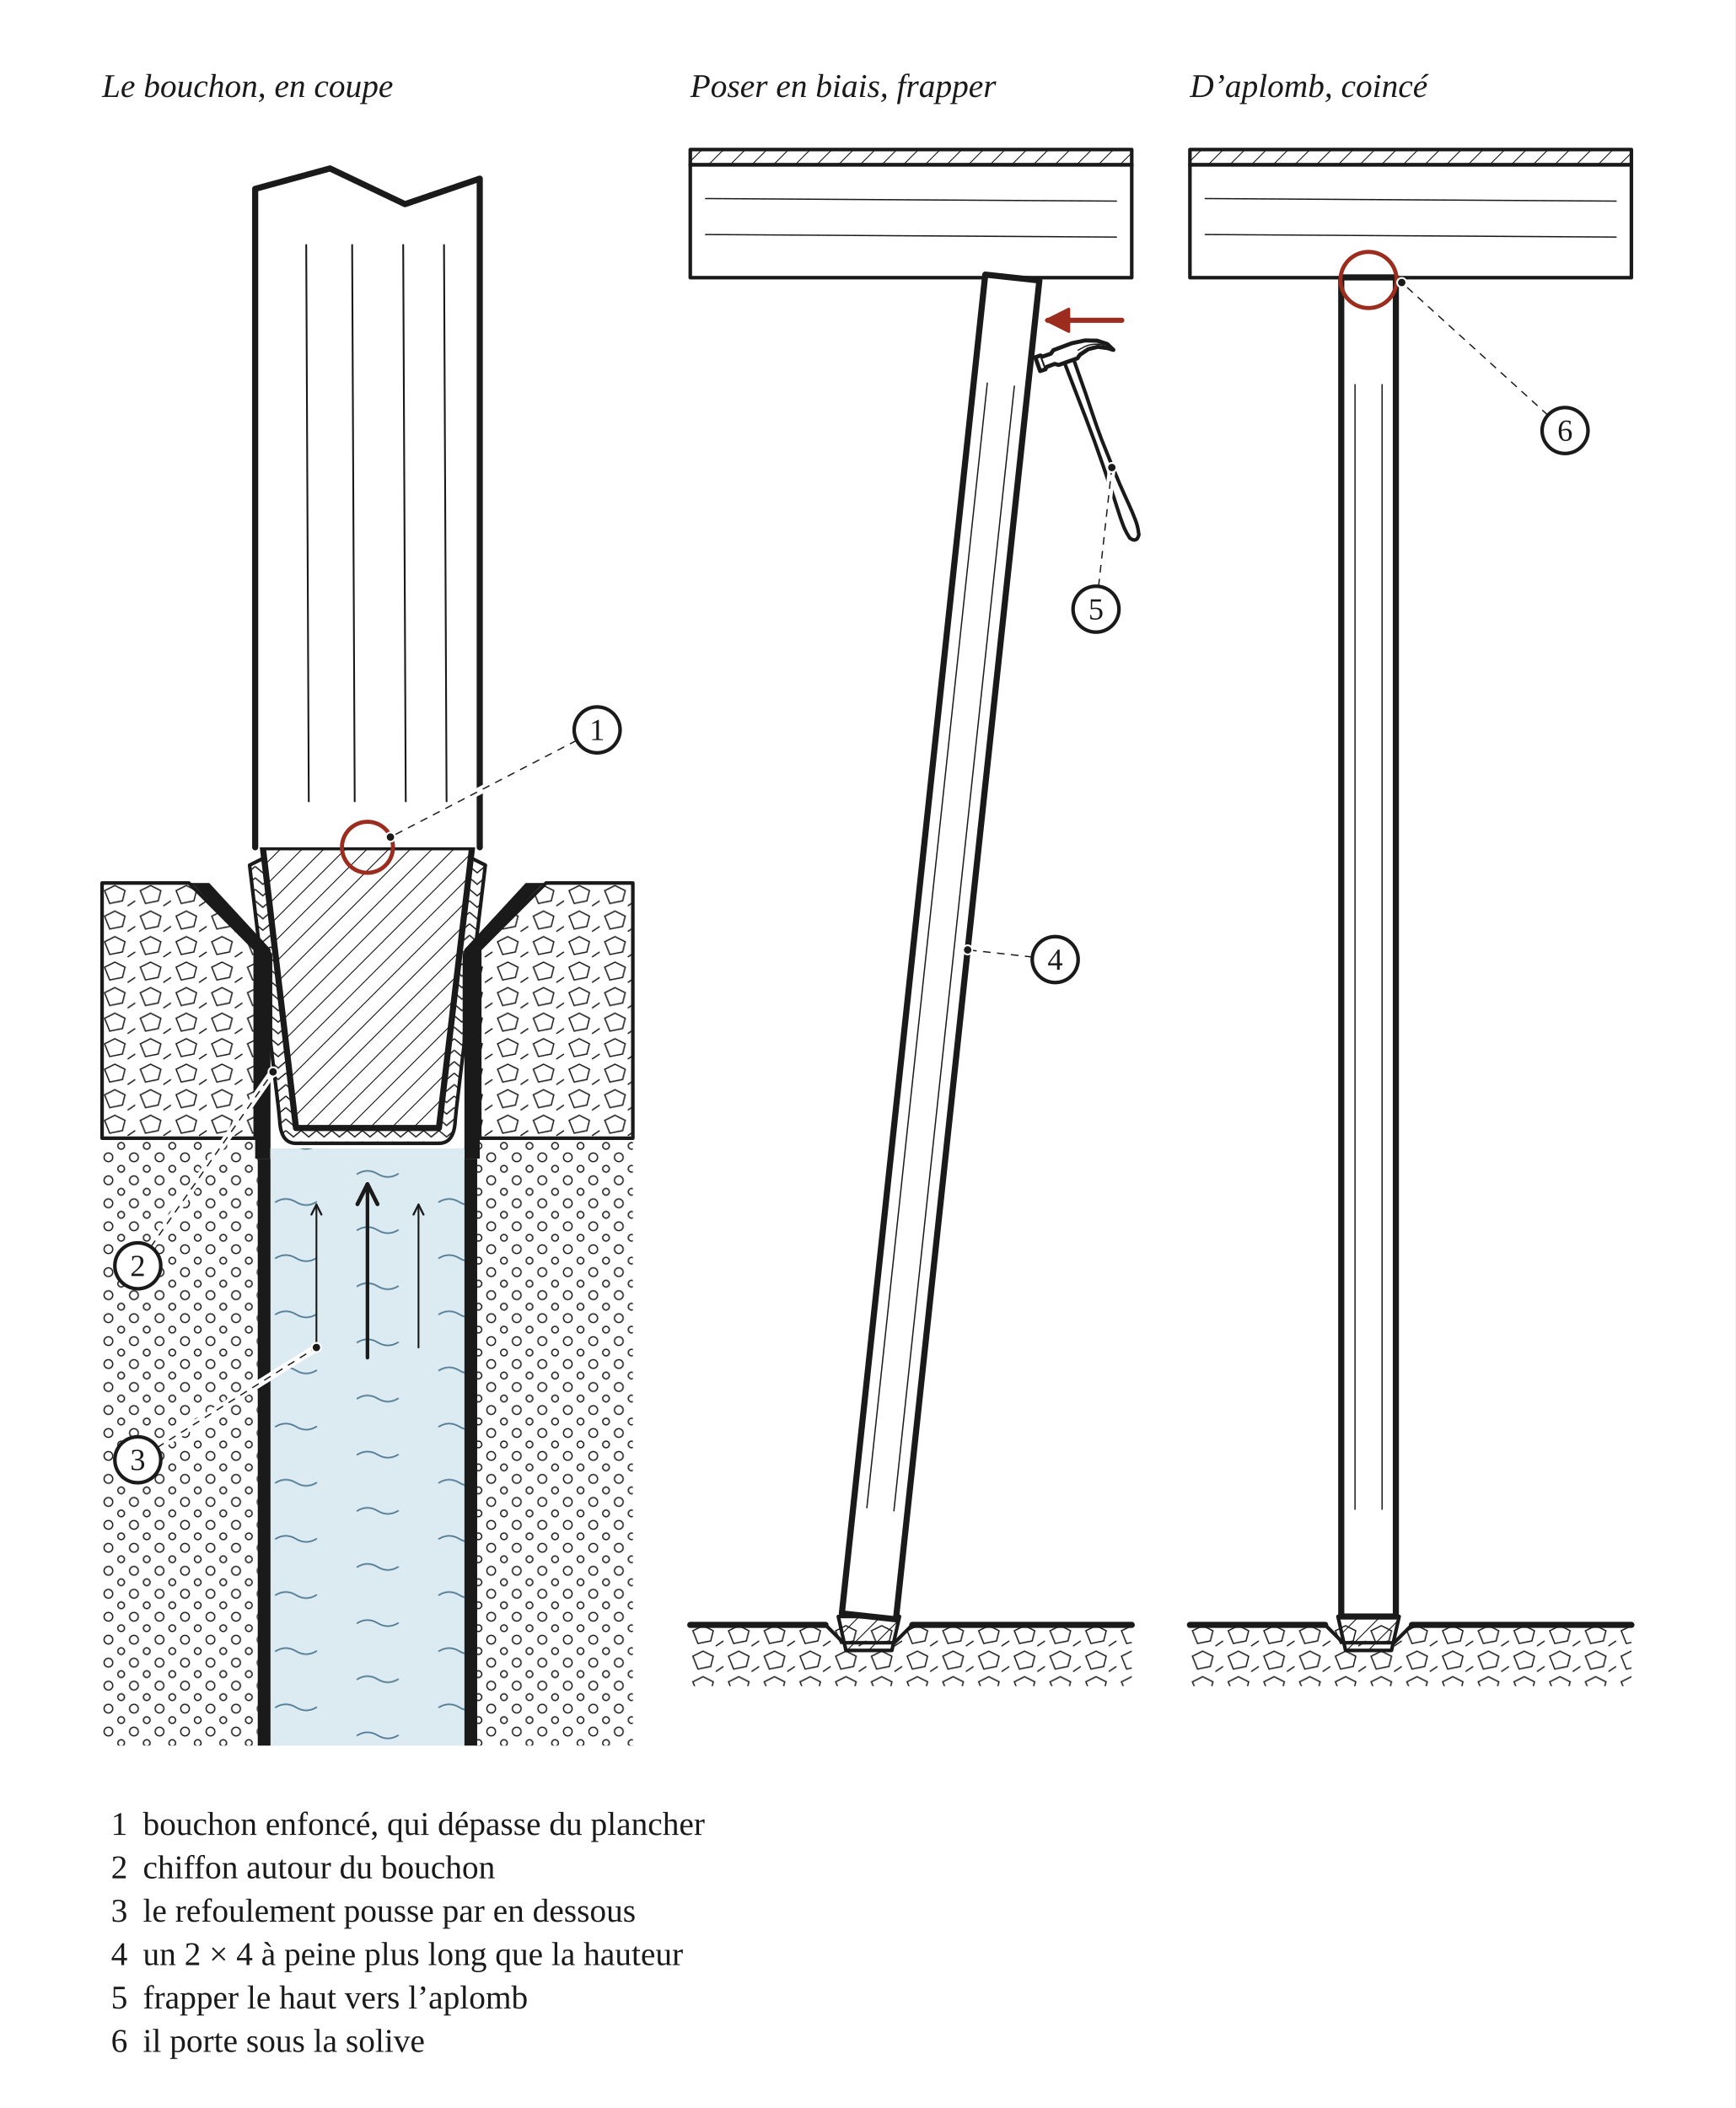
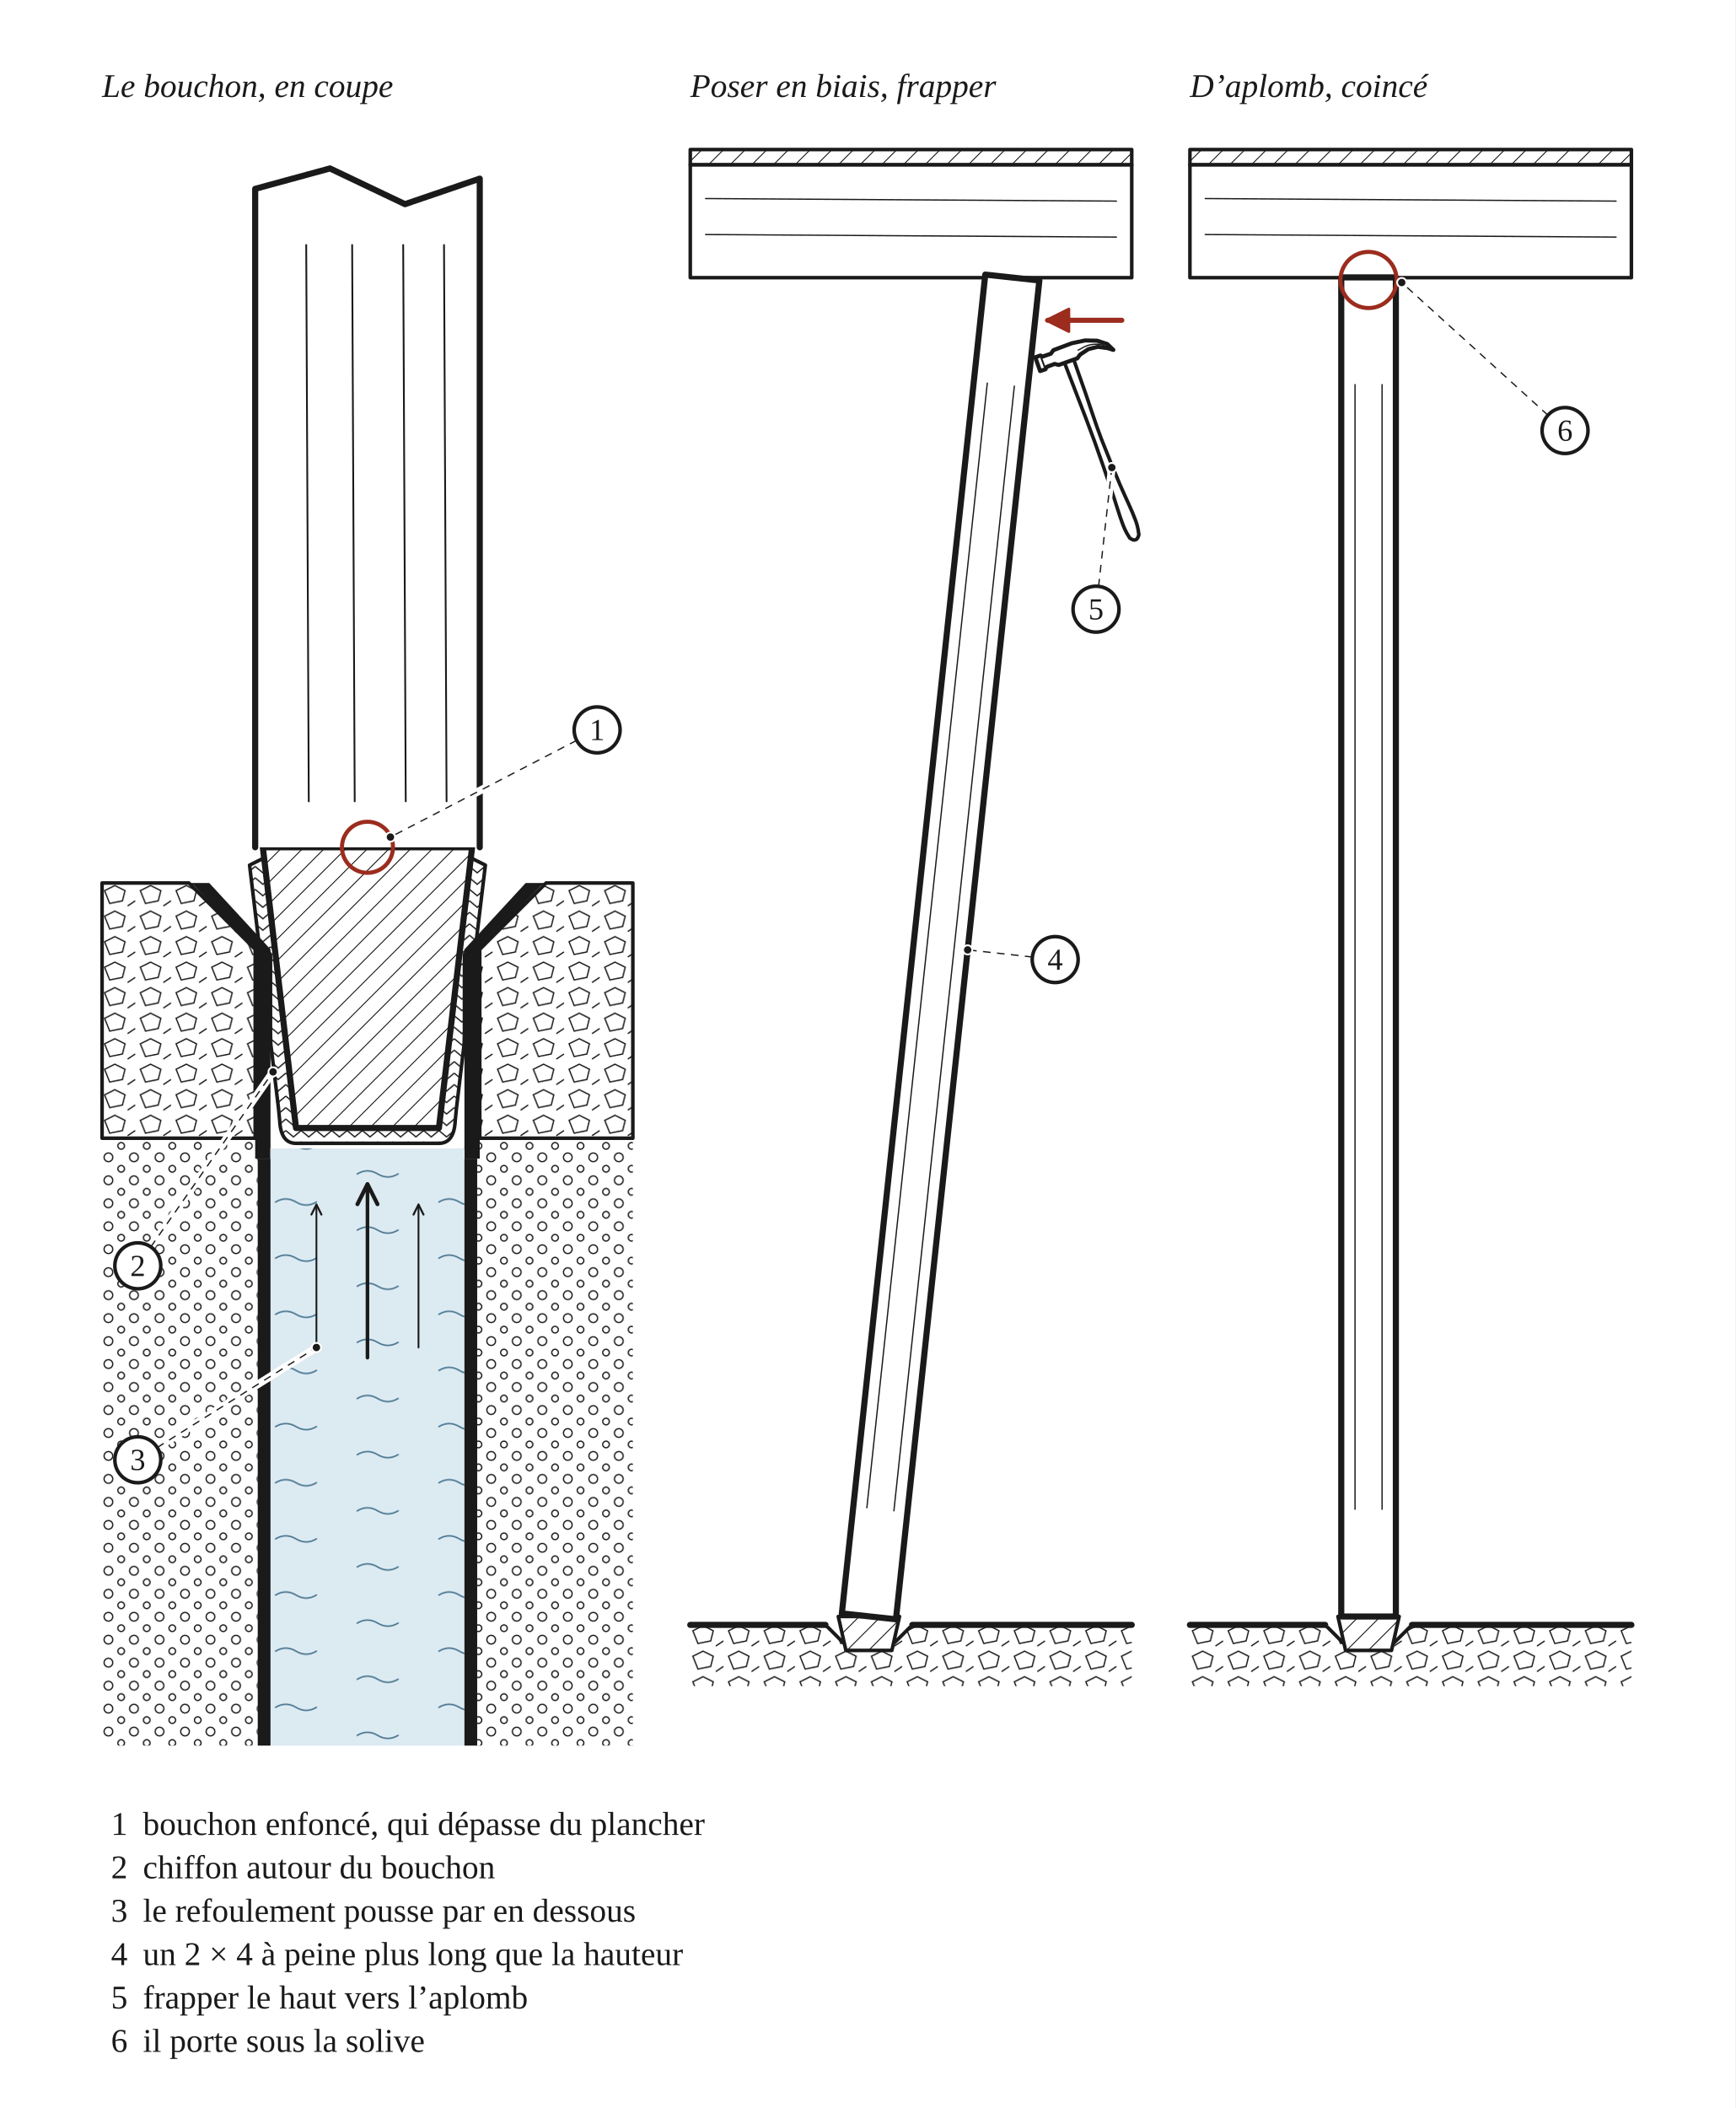
<svg xmlns="http://www.w3.org/2000/svg" width="680" height="826" viewBox="0 0 680 826" role="img">
  <defs>
    <pattern id="h-bois" width="6" height="6" patternUnits="userSpaceOnUse" patternTransform="rotate(45)">
      <line x1="0" y1="0" x2="0" y2="6" stroke="#1A1A1A" stroke-width="0.7" />
    </pattern>
    <pattern id="h-gravier" width="10" height="9" patternUnits="userSpaceOnUse">
      <circle cx="2.5" cy="2.5" r="1.7" fill="none" stroke="#1A1A1A" stroke-width="0.5" />
      <circle cx="7.5" cy="7" r="1.3" fill="none" stroke="#1A1A1A" stroke-width="0.5" />
    </pattern>
    <pattern id="h-eau" width="64" height="22" patternUnits="userSpaceOnUse">
      <rect width="64" height="22" fill="#DCEAF2" />
      <path d="M4 7 q4 -2.4 8 0 t8 0 M36 18 q4 -2.4 8 0 t8 0" fill="none" stroke="#4F7A93" stroke-width="0.6" stroke-linecap="round" />
    </pattern>
    <pattern id="h-pierre" width="14" height="10" patternUnits="userSpaceOnUse">
      <path d="M1 3 L5 1 L9 3 L8 7 L3 8 Z M10 9 L13 7" fill="none" stroke="#1A1A1A" stroke-width="0.5" />
    </pattern>
    <marker id="fl" viewBox="0 0 10 10" refX="9" refY="5" markerWidth="7" markerHeight="7" orient="auto-start-reverse">
      <path d="M1 1 L9 5 L1 9" fill="none" stroke="#1A1A1A" stroke-width="1.6" stroke-linecap="round" stroke-linejoin="round" />
    </marker>
    <marker id="fl-r" viewBox="0 0 10 10" refX="8.5" refY="5" markerWidth="5.5" markerHeight="5.5" orient="auto-start-reverse">
      <path d="M1 1 L9 5 L1 9 Z" fill="#9B2C1E" stroke="#9B2C1E" stroke-width="1" stroke-linejoin="round" />
    </marker>
  </defs>
  <rect x="0" y="0" width="680" height="826" fill="#FFFFFF" />
  <text x="40" y="38" font-family="Georgia, 'Times New Roman', serif" font-size="13" font-style="italic" fill="#1A1A1A">Le bouchon, en coupe</text>
  <g transform="translate(40 46)" data-vue="detail">
    <rect x="0" y="400" width="61" height="238" fill="url(#h-gravier)" stroke="none" />
    <rect x="147" y="400" width="61" height="238" fill="url(#h-gravier)" stroke="none" />
    <path d="M0 300 L34 300 L60 326 L60 400 L0 400 Z" fill="url(#h-pierre)" stroke="#1A1A1A" stroke-width="1.4" stroke-linejoin="round" />
    <path d="M208 300 L174 300 L148 326 L148 400 L208 400 Z" fill="url(#h-pierre)" stroke="#1A1A1A" stroke-width="1.4" stroke-linejoin="round" />
    <path d="M34 300 L42 300 L66 326 L66 408 L60 408 L60 326 L36 301 Z" fill="#1A1A1A" stroke="none" />
    <path d="M174 300 L166 300 L142 326 L142 408 L148 408 L148 326 L172 301 Z" fill="#1A1A1A" stroke="none" />
    <rect x="66" y="404" width="76" height="234" fill="#FFFFFF" stroke="none" />
    <rect x="66" y="404" width="76" height="234" fill="url(#h-eau)" stroke="none" />
    <rect x="61" y="408" width="5" height="230" fill="#1A1A1A" stroke="none" />
    <rect x="142" y="408" width="5" height="230" fill="#1A1A1A" stroke="none" />
    <path d="M104 486 L104 418" fill="none" stroke="#1A1A1A" stroke-width="1.4" stroke-linejoin="round" stroke-linecap="round" marker-end="url(#fl)" />
    <path d="M84 482 L84 426" fill="none" stroke="#1A1A1A" stroke-width="0.7" stroke-linejoin="round" stroke-linecap="round" marker-end="url(#fl)" />
    <path d="M124 482 L124 426" fill="none" stroke="#1A1A1A" stroke-width="0.7" stroke-linejoin="round" stroke-linecap="round" marker-end="url(#fl)" />
    <defs>
      <pattern id="vue-tissu" width="6" height="4.5" patternUnits="userSpaceOnUse">
        <path d="M0 1 L3 3.5 L6 1" fill="none" stroke="#1A1A1A" stroke-width="0.5" />
      </pattern>
    </defs>
    <path d="M63.8 290 L57.8 293 L58.4 298 L59 303 L59.6 308 L60.2 313 L60.8 318 L61.4 323 L66 328 L66 333 L66 338 L66 343 L66 348 L66 353 L66 358 L66.1 363 L66.7 368 L67.3 373 L67.9 378 L68.5 383 L69.1 388 L69.6 393 Q70 402 76 402 L132 402 Q138 402 138.4 393 L138.4 393 L138.9 388 L139.5 383 L140.1 378 L140.7 373 L141.3 368 L141.9 363 L142 358 L142 353 L142 348 L142 343 L142 338 L142 333 L142 328 L146.6 323 L147.2 318 L147.8 313 L148.4 308 L149 303 L149.6 298 L150.2 293 L144.2 290 Z" fill="url(#vue-tissu)" stroke="#1A1A1A" stroke-width="1.4" stroke-linejoin="round" />
    <path d="M63 286 L145 286 L132 396 L76 396 Z" fill="#FFFFFF" stroke="none" />
    <path d="M63 286 L145 286 L132 396 L76 396 Z" fill="url(#h-bois)" stroke="#1A1A1A" stroke-width="2.4" stroke-linejoin="round" />
    <path d="M60 286 L60 28 L89.3 20 L118.7 34 L148 24 L148 286" fill="#FFFFFF" stroke="#1A1A1A" stroke-width="2.4" stroke-linejoin="round" stroke-linecap="round" />
    <line x1="80" y1="50" x2="81" y2="268" fill="none" stroke="#1A1A1A" stroke-width="0.7" stroke-linejoin="round" stroke-linecap="round" />
    <line x1="98" y1="50" x2="99" y2="268" fill="none" stroke="#1A1A1A" stroke-width="0.7" stroke-linejoin="round" stroke-linecap="round" />
    <line x1="118" y1="50" x2="119" y2="268" fill="none" stroke="#1A1A1A" stroke-width="0.7" stroke-linejoin="round" stroke-linecap="round" />
    <line x1="134" y1="50" x2="135" y2="268" fill="none" stroke="#1A1A1A" stroke-width="0.7" stroke-linejoin="round" stroke-linecap="round" />
    <circle cx="104" cy="286" r="10" fill="none" stroke="#9B2C1E" stroke-width="1.6" />
  </g>
  <text x="270.5" y="38" font-family="Georgia, 'Times New Roman', serif" font-size="13" font-style="italic" fill="#1A1A1A">Poser en biais, frapper</text>
  <g transform="translate(270.5 46)" data-vue="biais">
    <rect x="0" y="12.6" width="173" height="6" fill="url(#h-bois)" stroke="#1A1A1A" stroke-width="1.4" stroke-linejoin="round" />
    <rect x="0" y="18.6" width="173" height="44.2" fill="#FFFFFF" stroke="#1A1A1A" stroke-width="1.4" stroke-linejoin="round" stroke-linecap="round" />
    <line x1="6" y1="31.8" x2="167" y2="32.8" fill="none" stroke="#1A1A1A" stroke-width="0.5" stroke-linejoin="round" stroke-linecap="round" />
    <line x1="6" y1="45.9" x2="167" y2="46.9" fill="none" stroke="#1A1A1A" stroke-width="0.5" stroke-linejoin="round" stroke-linecap="round" />
    <rect x="0" y="590.7" width="173" height="24" fill="url(#h-pierre)" stroke="none" />
    <line x1="0" y1="590.7" x2="53" y2="590.7" fill="none" stroke="#1A1A1A" stroke-width="2.4" stroke-linejoin="round" stroke-linecap="round" />
    <line x1="87" y1="590.7" x2="173" y2="590.7" fill="none" stroke="#1A1A1A" stroke-width="2.4" stroke-linejoin="round" stroke-linecap="round" />
+     <path d="M53 590.7 L60 597.7 L80 597.7 L87 590.7 Z" fill="#FFFFFF" stroke="none" />
    <path d="M53 590.7 L60 597.7 L80 597.7 L87 590.7" fill="none" stroke="#1A1A1A" stroke-width="1.4" stroke-linejoin="round" stroke-linecap="round" />
+     <path d="M58 587.4 L82 587.4 L79 600.7 L61 600.7 Z" fill="#FFFFFF" stroke="none" />
    <path d="M58 587.4 L82 587.4 L79 600.7 L61 600.7 Z" fill="url(#h-bois)" stroke="#1A1A1A" stroke-width="1.4" stroke-linejoin="round" />
    <path d="M80.6 588.5 L136.8 63.9 L115.6 61.6 L59.4 586.2 Z" fill="#FFFFFF" stroke="#1A1A1A" stroke-width="2.4" stroke-linejoin="round" stroke-linecap="round" />
    <line x1="69.2" y1="544.8" x2="116.4" y2="104.1" fill="none" stroke="#1A1A1A" stroke-width="0.5" stroke-linejoin="round" stroke-linecap="round" />
    <line x1="79.8" y1="546" x2="127" y2="105.3" fill="none" stroke="#1A1A1A" stroke-width="0.5" stroke-linejoin="round" stroke-linecap="round" />
    <path d="M146.6 96 C147.4 98.1 149.6 103.8 151.6 109 C153.6 114.1 156.2 120.9 158.4 126.9 C160.6 133 162.9 139.7 164.7 145.1 C166.6 150.4 168.1 155.9 169.4 159.2 C170.6 162.5 171.7 163.9 172.2 164.8 Q175 166.9 175.8 163.5 L175.8 163.5C175.6 162.5 175.6 160.7 174.3 157.4 C173.1 154.1 170.6 149 168.3 143.7 C166.1 138.5 163.4 131.9 161.1 126 C158.8 120 156.6 113 154.8 107.8 C152.9 102.6 151 96.9 150.2 94.7" fill="#FFFFFF" stroke="#1A1A1A" stroke-width="1.4" stroke-linejoin="round" stroke-linecap="round" />
    <path d="M135.2 94 L137.2 93.3 L138.1 93.7 L141.3 92.6 L142.3 91.2 L149.5 88.5 L154.7 87.4 L159.4 87.5 L163.4 88.8 L165.8 91.1 L163.5 90.4 L159.7 89.9 L156 90.8 L152.7 93 L151.7 94.4 L144.4 97 L142.8 96.6 L139.6 97.8 L139.2 98.7 L137.1 99.4 Z" fill="#FFFFFF" stroke="#1A1A1A" stroke-width="1.6" stroke-linejoin="round" stroke-linecap="round" />
    <line x1="137.2" y1="93.3" x2="139.2" y2="98.7" fill="none" stroke="#1A1A1A" stroke-width="0.7" stroke-linejoin="round" stroke-linecap="round" />
    <path d="M152 91.2 C152.7 90.9 154.5 89.7 155.9 89.3 C157.3 88.9 159.1 88.8 160.4 88.9 C161.7 89.1 163.3 90 163.9 90.2" fill="none" stroke="#1A1A1A" stroke-width="0.5" stroke-linejoin="round" stroke-linecap="round" />
    <path d="M169.1 79.5 L140.1 79.5" fill="none" stroke="#9B2C1E" stroke-width="2" stroke-linejoin="round" stroke-linecap="round" marker-end="url(#fl-r)" />
  </g>
  <text x="466.3" y="38" font-family="Georgia, 'Times New Roman', serif" font-size="13" font-style="italic" fill="#1A1A1A">D’aplomb, coincé</text>
  <g transform="translate(466.3 46)" data-vue="aplomb">
    <rect x="0" y="12.6" width="173" height="6" fill="url(#h-bois)" stroke="#1A1A1A" stroke-width="1.4" stroke-linejoin="round" />
    <rect x="0" y="18.6" width="173" height="44.2" fill="#FFFFFF" stroke="#1A1A1A" stroke-width="1.4" stroke-linejoin="round" stroke-linecap="round" />
    <line x1="6" y1="31.8" x2="167" y2="32.8" fill="none" stroke="#1A1A1A" stroke-width="0.5" stroke-linejoin="round" stroke-linecap="round" />
    <line x1="6" y1="45.9" x2="167" y2="46.9" fill="none" stroke="#1A1A1A" stroke-width="0.5" stroke-linejoin="round" stroke-linecap="round" />
    <rect x="0" y="590.7" width="173" height="24" fill="url(#h-pierre)" stroke="none" />
    <line x1="0" y1="590.7" x2="53" y2="590.7" fill="none" stroke="#1A1A1A" stroke-width="2.4" stroke-linejoin="round" stroke-linecap="round" />
    <line x1="87" y1="590.7" x2="173" y2="590.7" fill="none" stroke="#1A1A1A" stroke-width="2.4" stroke-linejoin="round" stroke-linecap="round" />
+     <path d="M53 590.7 L60 597.7 L80 597.7 L87 590.7 Z" fill="#FFFFFF" stroke="none" />
    <path d="M53 590.7 L60 597.7 L80 597.7 L87 590.7" fill="none" stroke="#1A1A1A" stroke-width="1.4" stroke-linejoin="round" stroke-linecap="round" />
+     <path d="M58 587.4 L82 587.4 L79 600.7 L61 600.7 Z" fill="#FFFFFF" stroke="none" />
    <path d="M58 587.4 L82 587.4 L79 600.7 L61 600.7 Z" fill="url(#h-bois)" stroke="#1A1A1A" stroke-width="1.4" stroke-linejoin="round" />
    <path d="M80.7 587.4 L80.7 62.7 L59.3 62.7 L59.3 587.4 Z" fill="#FFFFFF" stroke="#1A1A1A" stroke-width="2.4" stroke-linejoin="round" stroke-linecap="round" />
    <line x1="64.7" y1="545.4" x2="64.7" y2="104.7" fill="none" stroke="#1A1A1A" stroke-width="0.5" stroke-linejoin="round" stroke-linecap="round" />
    <line x1="75.3" y1="545.4" x2="75.3" y2="104.7" fill="none" stroke="#1A1A1A" stroke-width="0.5" stroke-linejoin="round" stroke-linecap="round" />
    <circle cx="70" cy="63.7" r="11" fill="none" stroke="#9B2C1E" stroke-width="1.6" />
  </g>
  <line x1="226" y1="290.1" x2="153" y2="328" fill="none" stroke="#FFFFFF" stroke-width="3" stroke-linecap="round" />
  <line x1="226" y1="290.1" x2="153" y2="328" fill="none" stroke="#1A1A1A" stroke-width="0.5" stroke-dasharray="3 2.5" />
  <circle cx="153" cy="328" r="1.8" fill="#1A1A1A" stroke="#FFFFFF" stroke-width="0.7" />
  <circle cx="234" cy="286" r="9" fill="#FFFFFF" stroke="#1A1A1A" stroke-width="1.4" data-vue="detail" />
  <text x="234" y="290" text-anchor="middle" font-family="Georgia, 'Times New Roman', serif" font-size="12" fill="#1A1A1A">1</text>
  <line x1="59.1" y1="488.6" x2="107" y2="420" fill="none" stroke="#FFFFFF" stroke-width="3" stroke-linecap="round" />
  <line x1="59.1" y1="488.6" x2="107" y2="420" fill="none" stroke="#1A1A1A" stroke-width="0.5" stroke-dasharray="3 2.5" />
  <circle cx="107" cy="420" r="1.8" fill="#1A1A1A" stroke="#FFFFFF" stroke-width="0.7" />
  <circle cx="54" cy="496" r="9" fill="#FFFFFF" stroke="#1A1A1A" stroke-width="1.4" data-vue="detail" />
  <text x="54" y="500" text-anchor="middle" font-family="Georgia, 'Times New Roman', serif" font-size="12" fill="#1A1A1A">2</text>
  <line x1="61.6" y1="567.2" x2="124" y2="528" fill="none" stroke="#FFFFFF" stroke-width="3" stroke-linecap="round" />
  <line x1="61.6" y1="567.2" x2="124" y2="528" fill="none" stroke="#1A1A1A" stroke-width="0.5" stroke-dasharray="3 2.5" />
  <circle cx="124" cy="528" r="1.8" fill="#1A1A1A" stroke="#FFFFFF" stroke-width="0.7" />
  <circle cx="54" cy="572" r="9" fill="#FFFFFF" stroke="#1A1A1A" stroke-width="1.4" data-vue="detail" />
  <text x="54" y="576" text-anchor="middle" font-family="Georgia, 'Times New Roman', serif" font-size="12" fill="#1A1A1A">3</text>
  <line x1="404.6" y1="375" x2="379.2" y2="372.2" fill="none" stroke="#FFFFFF" stroke-width="3" stroke-linecap="round" />
  <line x1="404.6" y1="375" x2="379.2" y2="372.2" fill="none" stroke="#1A1A1A" stroke-width="0.5" stroke-dasharray="3 2.5" />
  <circle cx="379.2" cy="372.2" r="1.8" fill="#1A1A1A" stroke="#FFFFFF" stroke-width="0.7" />
  <circle cx="413.5" cy="376" r="9" fill="#FFFFFF" stroke="#1A1A1A" stroke-width="1.4" data-vue="biais" />
  <text x="413.5" y="380" text-anchor="middle" font-family="Georgia, 'Times New Roman', serif" font-size="12" fill="#1A1A1A">4</text>
  <line x1="430.5" y1="229.8" x2="435.7" y2="183.2" fill="none" stroke="#FFFFFF" stroke-width="3" stroke-linecap="round" />
  <line x1="430.5" y1="229.8" x2="435.7" y2="183.2" fill="none" stroke="#1A1A1A" stroke-width="0.5" stroke-dasharray="3 2.5" />
  <circle cx="435.7" cy="183.2" r="1.8" fill="#1A1A1A" stroke="#FFFFFF" stroke-width="0.7" />
  <circle cx="429.5" cy="238.7" r="9" fill="#FFFFFF" stroke="#1A1A1A" stroke-width="1.4" data-vue="biais" />
  <text x="429.5" y="242.7" text-anchor="middle" font-family="Georgia, 'Times New Roman', serif" font-size="12" fill="#1A1A1A">5</text>
  <line x1="606.6" y1="162.7" x2="549.3" y2="110.7" fill="none" stroke="#FFFFFF" stroke-width="3" stroke-linecap="round" />
  <line x1="606.6" y1="162.7" x2="549.3" y2="110.7" fill="none" stroke="#1A1A1A" stroke-width="0.5" stroke-dasharray="3 2.5" />
  <circle cx="549.3" cy="110.7" r="1.8" fill="#1A1A1A" stroke="#FFFFFF" stroke-width="0.7" />
  <circle cx="613.3" cy="168.7" r="9" fill="#FFFFFF" stroke="#1A1A1A" stroke-width="1.4" data-vue="aplomb" />
  <text x="613.3" y="172.7" text-anchor="middle" font-family="Georgia, 'Times New Roman', serif" font-size="12" fill="#1A1A1A">6</text>
  <text x="50" y="719" text-anchor="end" font-family="Georgia, 'Times New Roman', serif" font-size="13" fill="#1A1A1A">1</text>
  <text x="56" y="719" font-family="Georgia, 'Times New Roman', serif" font-size="13" fill="#1A1A1A">bouchon enfoncé, qui dépasse du plancher</text>
  <text x="50" y="736" text-anchor="end" font-family="Georgia, 'Times New Roman', serif" font-size="13" fill="#1A1A1A">2</text>
  <text x="56" y="736" font-family="Georgia, 'Times New Roman', serif" font-size="13" fill="#1A1A1A">chiffon autour du bouchon</text>
  <text x="50" y="753" text-anchor="end" font-family="Georgia, 'Times New Roman', serif" font-size="13" fill="#1A1A1A">3</text>
  <text x="56" y="753" font-family="Georgia, 'Times New Roman', serif" font-size="13" fill="#1A1A1A">le refoulement pousse par en dessous</text>
  <text x="50" y="770" text-anchor="end" font-family="Georgia, 'Times New Roman', serif" font-size="13" fill="#1A1A1A">4</text>
  <text x="56" y="770" font-family="Georgia, 'Times New Roman', serif" font-size="13" fill="#1A1A1A">un 2 × 4 à peine plus long que la hauteur</text>
  <text x="50" y="787" text-anchor="end" font-family="Georgia, 'Times New Roman', serif" font-size="13" fill="#1A1A1A">5</text>
  <text x="56" y="787" font-family="Georgia, 'Times New Roman', serif" font-size="13" fill="#1A1A1A">frapper le haut vers l’aplomb</text>
  <text x="50" y="804" text-anchor="end" font-family="Georgia, 'Times New Roman', serif" font-size="13" fill="#1A1A1A">6</text>
  <text x="56" y="804" font-family="Georgia, 'Times New Roman', serif" font-size="13" fill="#1A1A1A">il porte sous la solive</text>
</svg>
